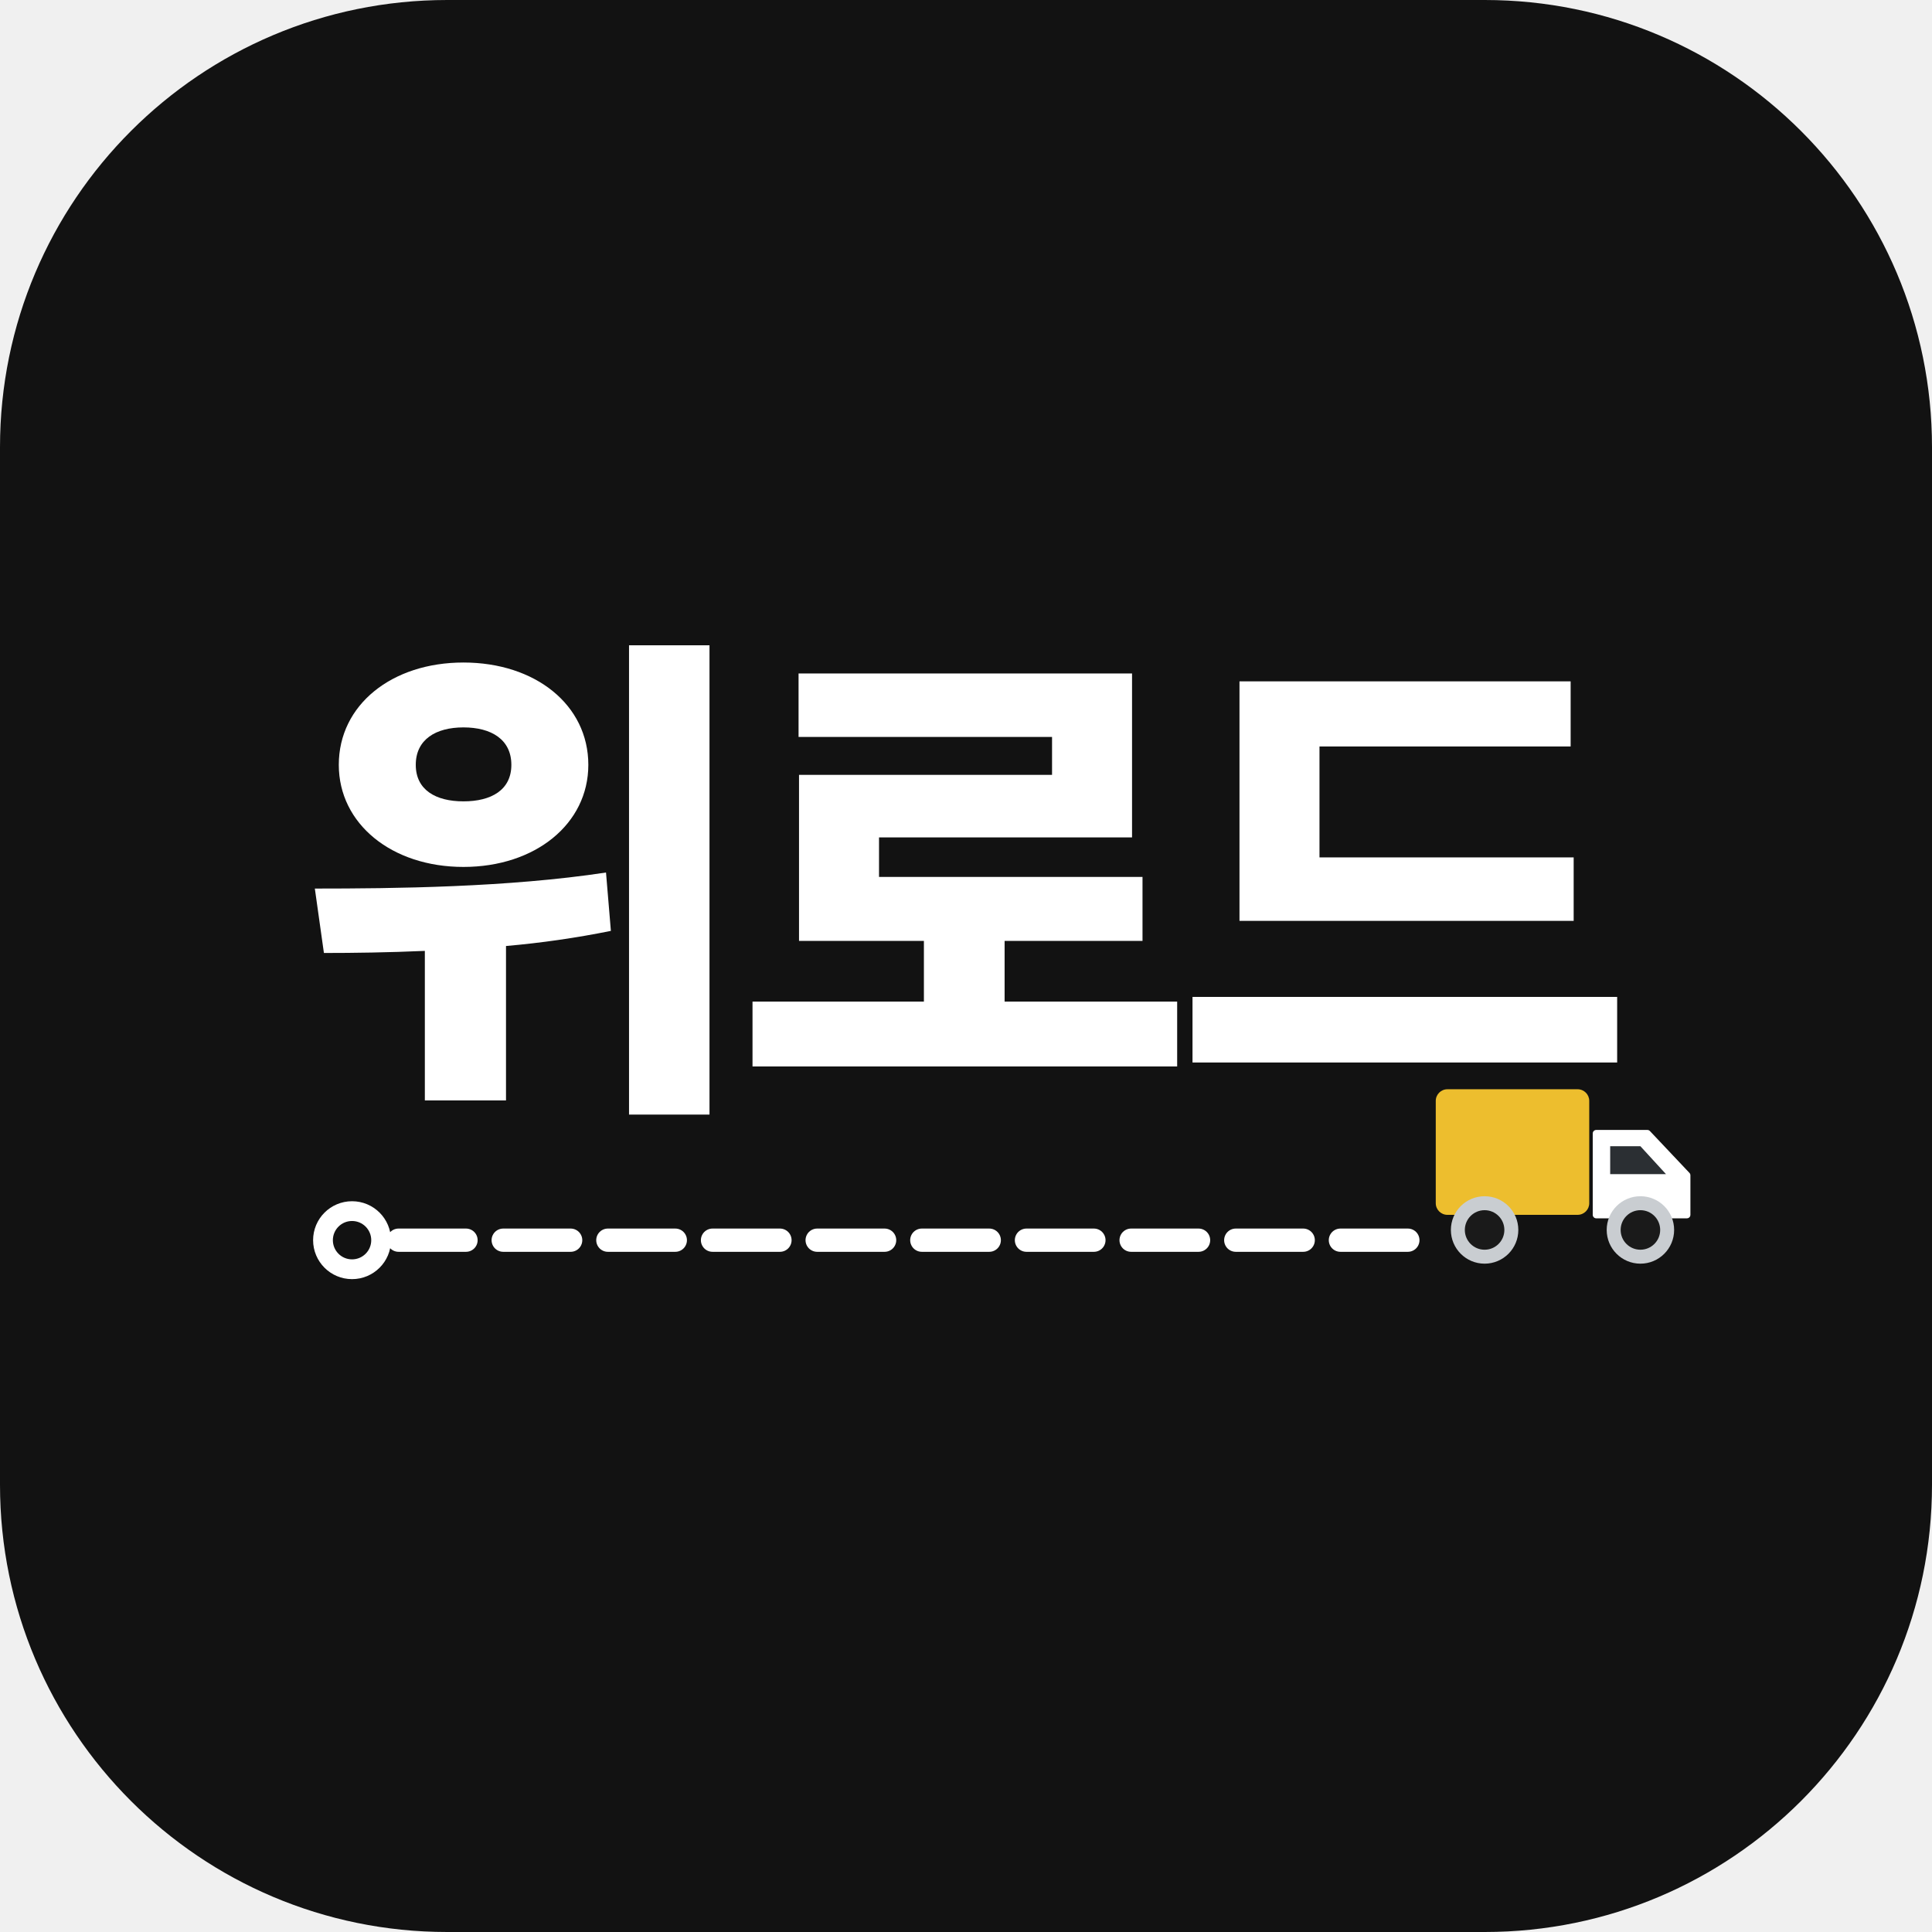
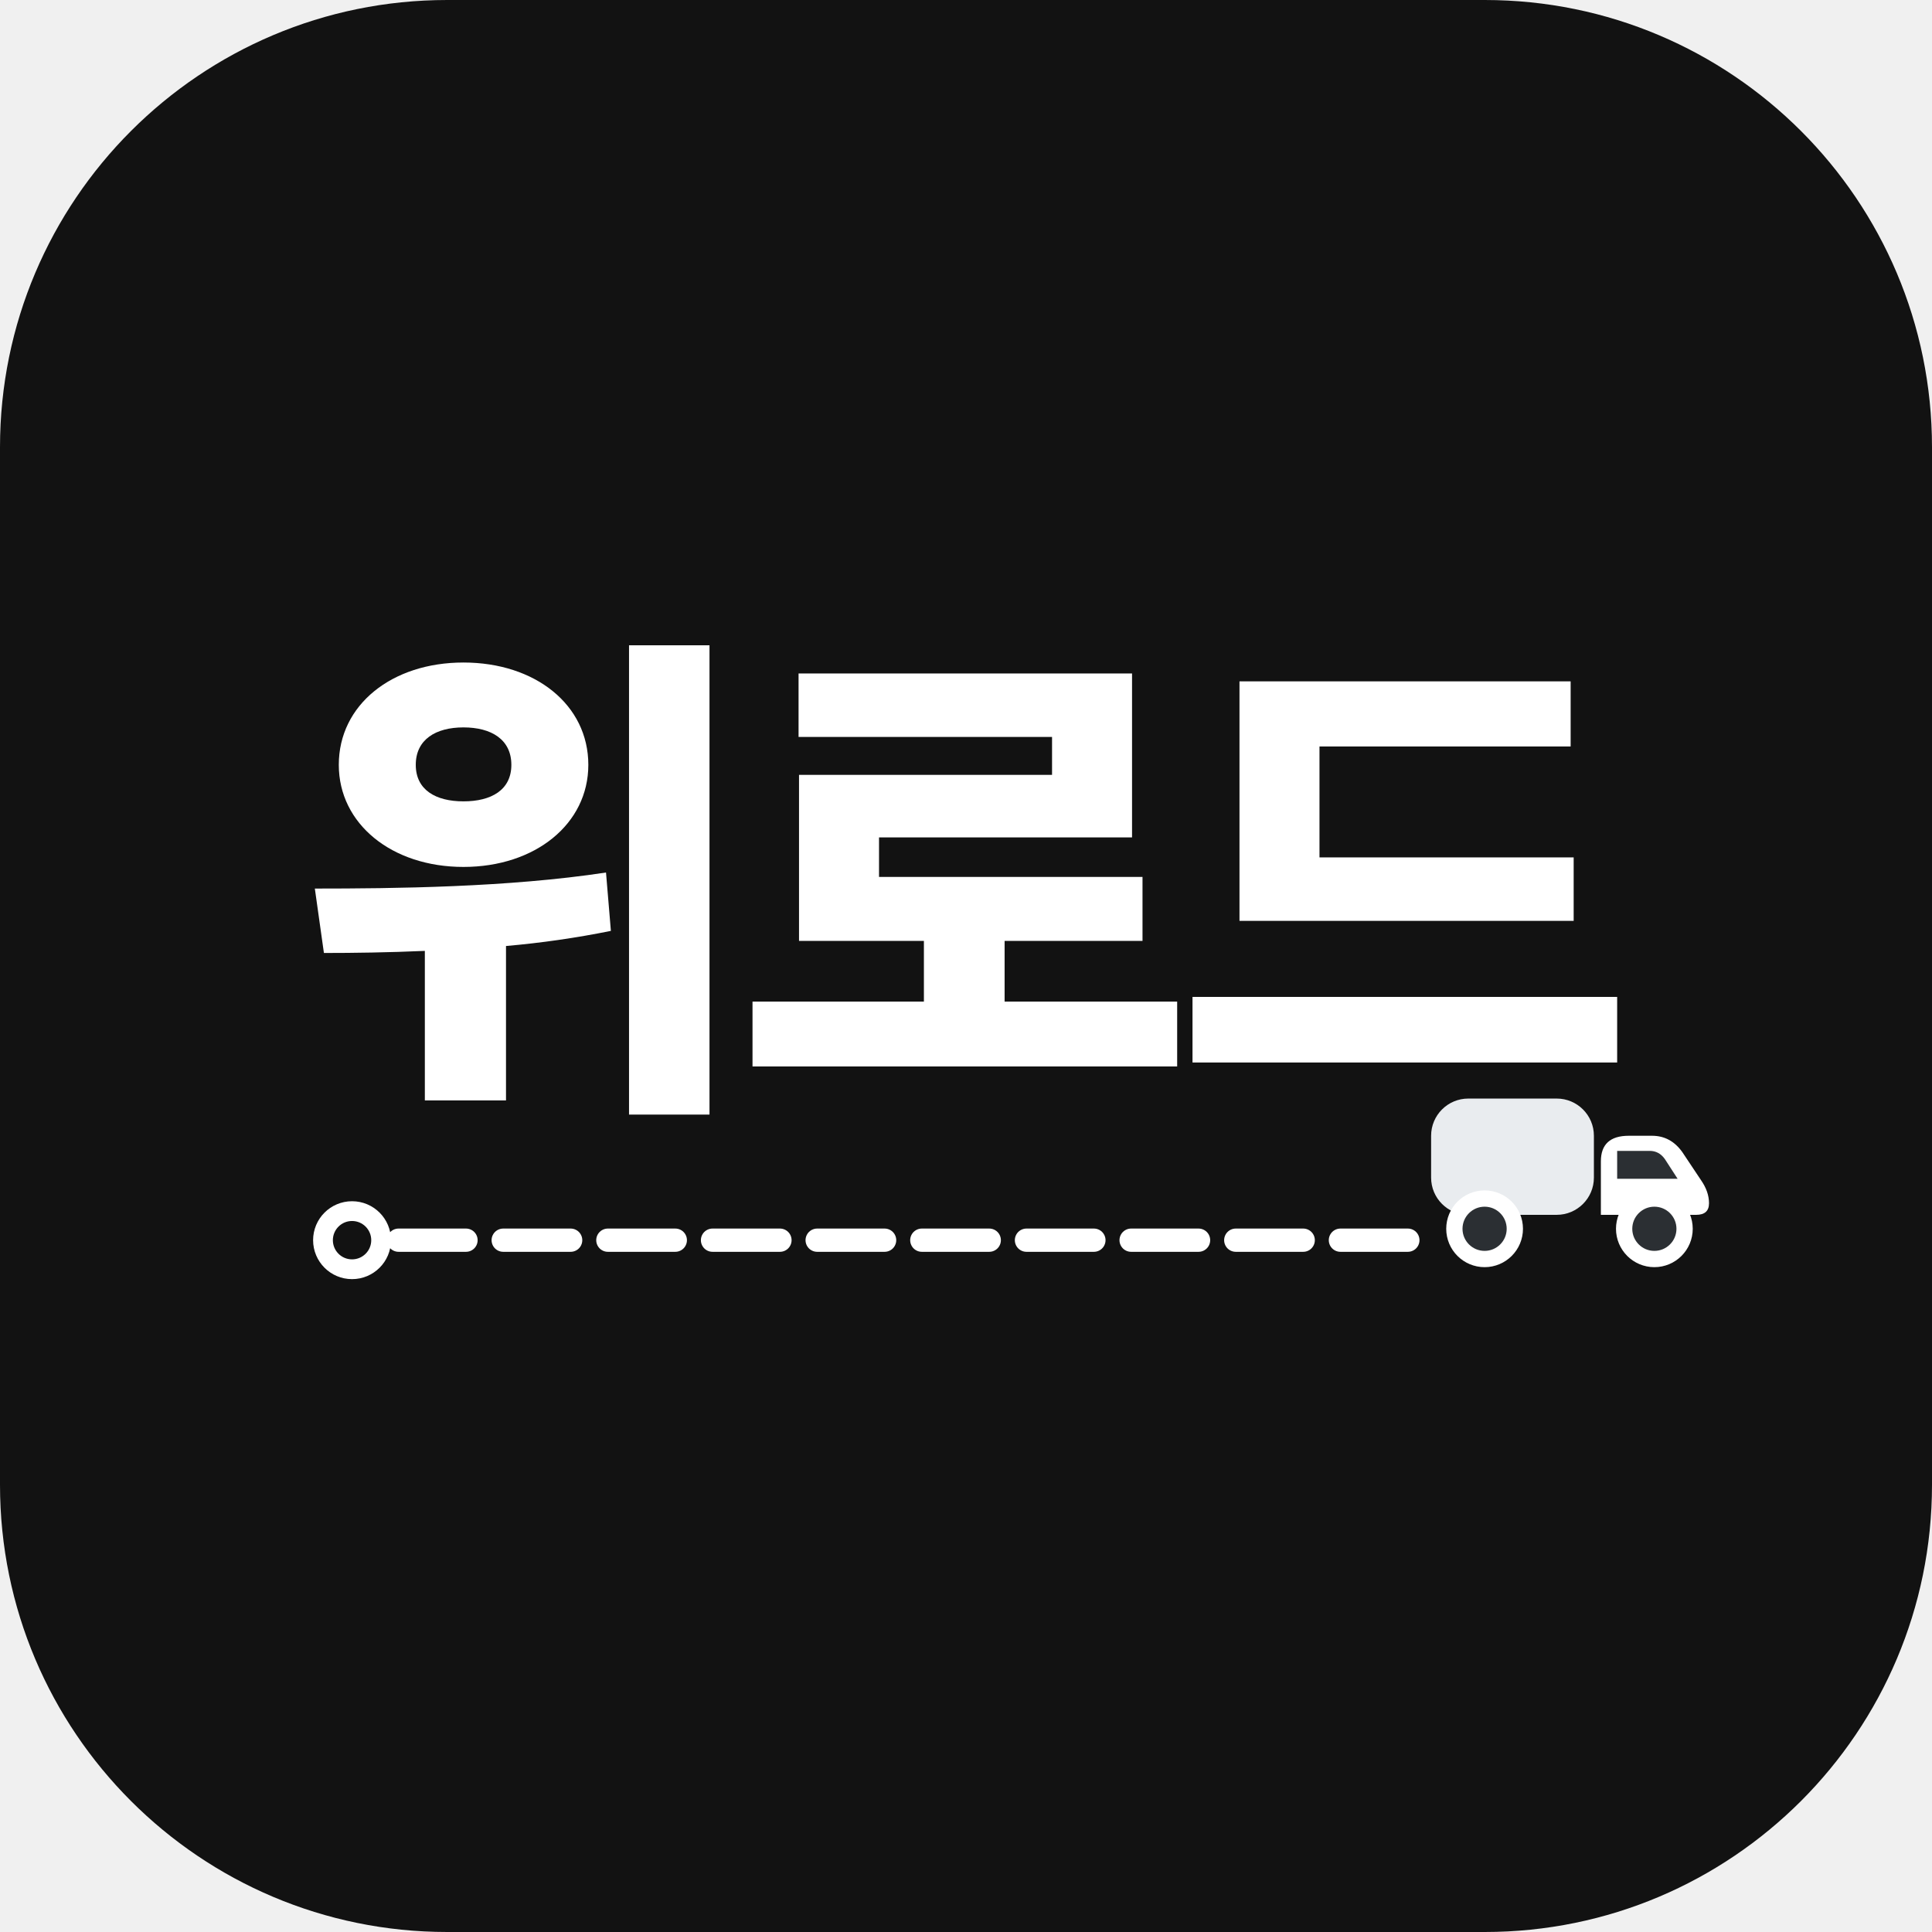
<svg xmlns="http://www.w3.org/2000/svg" viewBox="0 0 108 108">
  <rect width="108" height="108" rx="25" fill="#121212" />
  <g transform="translate(54 54) scale(1.3) translate(-54 -54)">
    <path fill="#FFFFFF" d="M32.39 40.95C29.31 40.95 27.03 42.77 27.03 45.35C27.03 47.89 29.31 49.74 32.39 49.74C35.48 49.74 37.76 47.89 37.76 45.35C37.76 42.77 35.48 40.95 32.39 40.95ZM32.39 43.74C33.59 43.74 34.45 44.26 34.45 45.35C34.45 46.43 33.59 46.92 32.39 46.92C31.2 46.92 30.34 46.43 30.34 45.35C30.34 44.26 31.2 43.74 32.39 43.74ZM39.51 40.21V60.39H42.97V40.21ZM26.39 53.44C27.68 53.44 29.16 53.42 30.73 53.35V59.78H34.22V53.14C35.72 53.01 37.25 52.79 38.73 52.49L38.52 49.98C34.32 50.62 29.4 50.67 26 50.67ZM46.82 50.17V52.92H52.19V55.53H44.82V58.32H63.08V55.53H55.66V52.92H61.59V50.17H50.26V48.47H61.14V41.42H46.8V44.15H57.7V45.78H46.82ZM63.74 55.33V58.15H82V55.33ZM65.76 41.76V52.06H80.13V49.33H69.2V44.56H80V41.76Z" />
    <path d="M29.60,65.79 L32.50,65.79 M34.10,65.79 L37.00,65.79 M38.60,65.79 L41.50,65.79 M43.10,65.79 L46.00,65.79 M47.60,65.79 L50.50,65.79 M52.10,65.79 L55.00,65.79 M56.60,65.79 L59.50,65.79 M61.10,65.79 L64.00,65.79 M65.60,65.79 L68.50,65.79 M70.10,65.79 L73.00,65.79" stroke="#FFFFFF" stroke-width="1.0" stroke-linecap="round" fill="none" />
    <path d="M26.35,65.79 a1.25,1.25 0 1,0 2.50,0 a1.25,1.25 0 1,0 -2.50,0" fill="#121212" stroke="#FFFFFF" stroke-width="0.85" />
    <g id="truck">
-       <rect x="74.2" y="59.3" width="6.6" height="5.4" rx="0.5" fill="#EDBE2E" />
-       <path d="M81.1,64.7 V61.2 H83.3 L85.0,63.0 V64.7 Z" fill="#FFFFFF" stroke="#FFFFFF" stroke-width="0.3" stroke-linejoin="round" />
-       <path d="M81.7,61.75 H83.0 L84.1,62.95 H81.7 Z" fill="#2B2F33" />
-       <circle cx="76.3" cy="65.35" r="1.15" fill="#1A1A1A" stroke="#C9CDD1" stroke-width="0.6" />
-       <circle cx="83.0" cy="65.35" r="1.15" fill="#1A1A1A" stroke="#C9CDD1" stroke-width="0.6" />
+       <rect x="74.0" y="59.7" width="7.0" height="5.0" rx="1.6" fill="#E9ECEF" />
+       <path d="M81.3,64.7 V62.4 Q81.3,61.3 82.5,61.3 H83.5 Q84.3,61.3 84.8,62.0 L85.6,63.2 Q85.95,63.7 85.95,64.2 Q85.95,64.7 85.4,64.7 Z" fill="#FFFFFF" />
+       <path d="M82.0,61.95 H83.4 Q83.8,61.95 84.05,62.3 L84.6,63.15 H82.0 Z" fill="#2B2F33" />
+       <circle cx="76.3" cy="65.3" r="1.3" fill="#2B2F33" stroke="#FFFFFF" stroke-width="0.7" />
+       <circle cx="83.6" cy="65.3" r="1.3" fill="#2B2F33" stroke="#FFFFFF" stroke-width="0.7" />
    </g>
  </g>
</svg>
